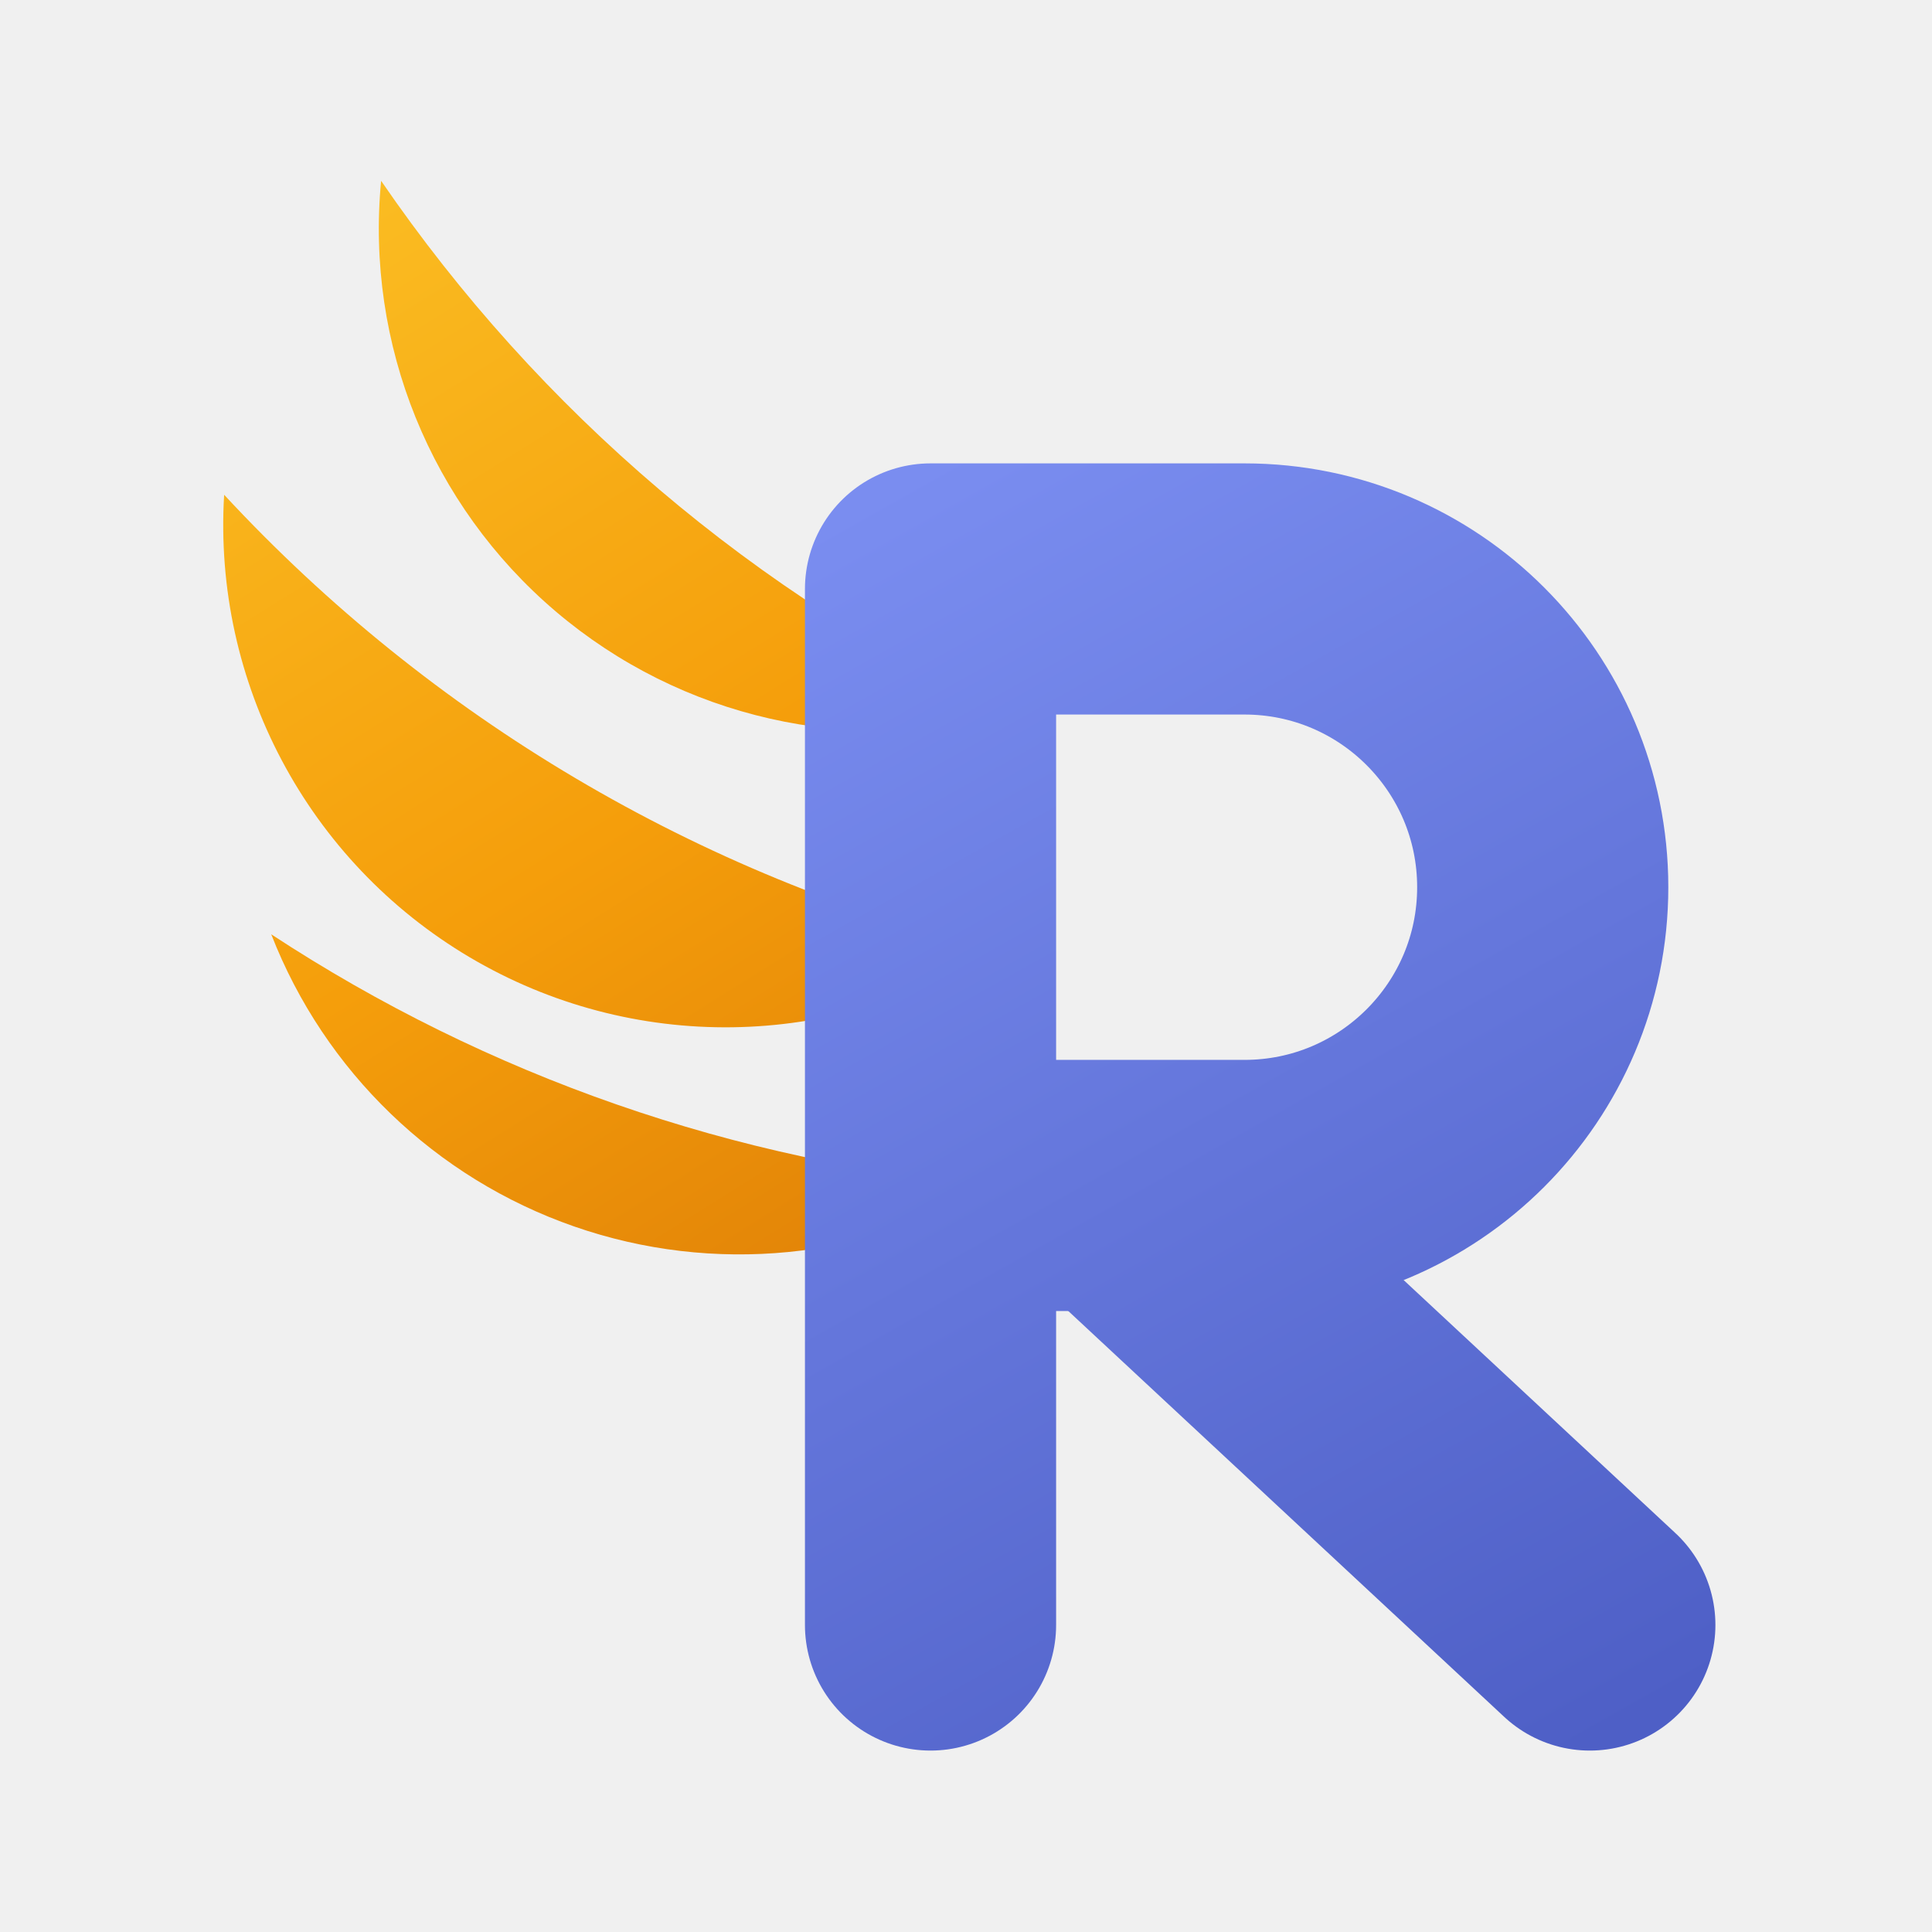
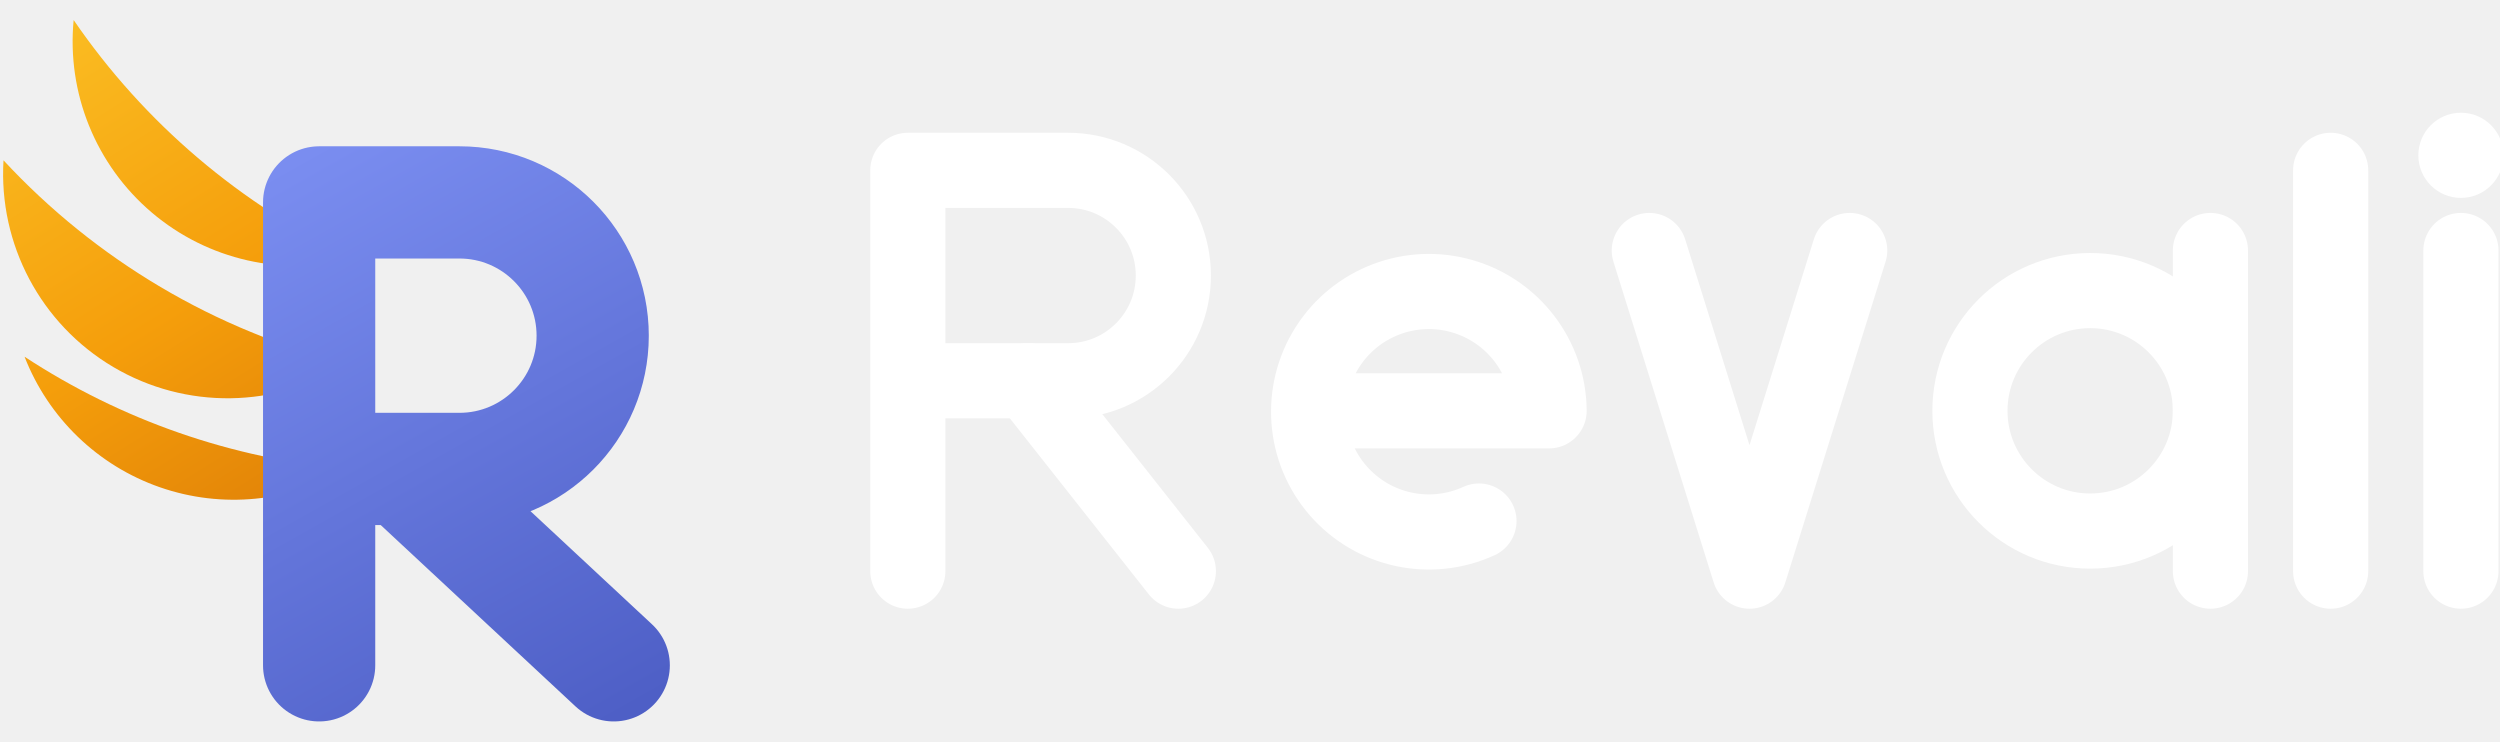
- <svg xmlns="http://www.w3.org/2000/svg" viewBox="0 0 256 256" width="256" height="256" role="img" aria-label="Revali">
+ <svg xmlns="http://www.w3.org/2000/svg" viewBox="0 0 499 148" width="499" height="148" role="img" aria-label="Revali">
  <defs>
    <linearGradient id="revali-wing" x1="20" y1="10" x2="120" y2="170" gradientUnits="userSpaceOnUse">
      <stop offset="0" stop-color="#fbbf24" />
      <stop offset="0.5" stop-color="#f59e0b" />
      <stop offset="1" stop-color="#d97706" />
    </linearGradient>
    <linearGradient id="revali-letter" x1="100" y1="50" x2="190" y2="210" gradientUnits="userSpaceOnUse">
      <stop offset="0" stop-color="#7a8df0" />
      <stop offset="1" stop-color="#4e5fc6" />
    </linearGradient>
  </defs>
-   <g transform="translate(19.3 9.4) scale(1.04)">
+   <g transform="translate(-6.3 -5.8) scale(0.7)">
    <g fill="url(#revali-wing)">
      <path d="M 110 82  A 64 64 0 0 1 30 14  A 200 200 0 0 0 110 82 Z" />
      <path d="M 108 112 A 64 64 0 0 1 10 54  A 200 200 0 0 0 108 112 Z" />
      <path d="M 108 142 A 64 64 0 0 1 16 110 A 200 200 0 0 0 108 142 Z" />
    </g>
    <g fill="none" stroke="url(#revali-letter)" stroke-width="32" stroke-linecap="round" stroke-linejoin="round">
      <path d="M 100 198 V 66 H 140 A 38 38 0 0 1 140 142 H 100" />
      <path d="M 126 144 L 184 198" />
    </g>
  </g>
+   <g transform="translate(161.2 14)">
+     <g fill="none" stroke="#ffffff" stroke-width="15" stroke-linecap="round" stroke-linejoin="round">
+       <path d="M 20 100 V 20 H 52 A 21 21 0 0 1 52 62 H 20" />
+       <path d="M 44 62 L 74 100" />
+       <path d="M 100 68 H 148 A 24 24 0 1 0 134 90" />
+       <path d="M 168 36 L 188 100 L 208 36" />
+       <path d="M 256 44 A 24 24 0 1 1 256 92 A 24 24 0 1 1 256 44" />
+       <path d="M 280 36 V 100" />
+       <path d="M 304 20 V 100" />
+       <path d="M 330 36 V 100" />
+     </g>
+     <circle cx="330" cy="17" r="8.5" fill="#ffffff" />
+   </g>
</svg>
